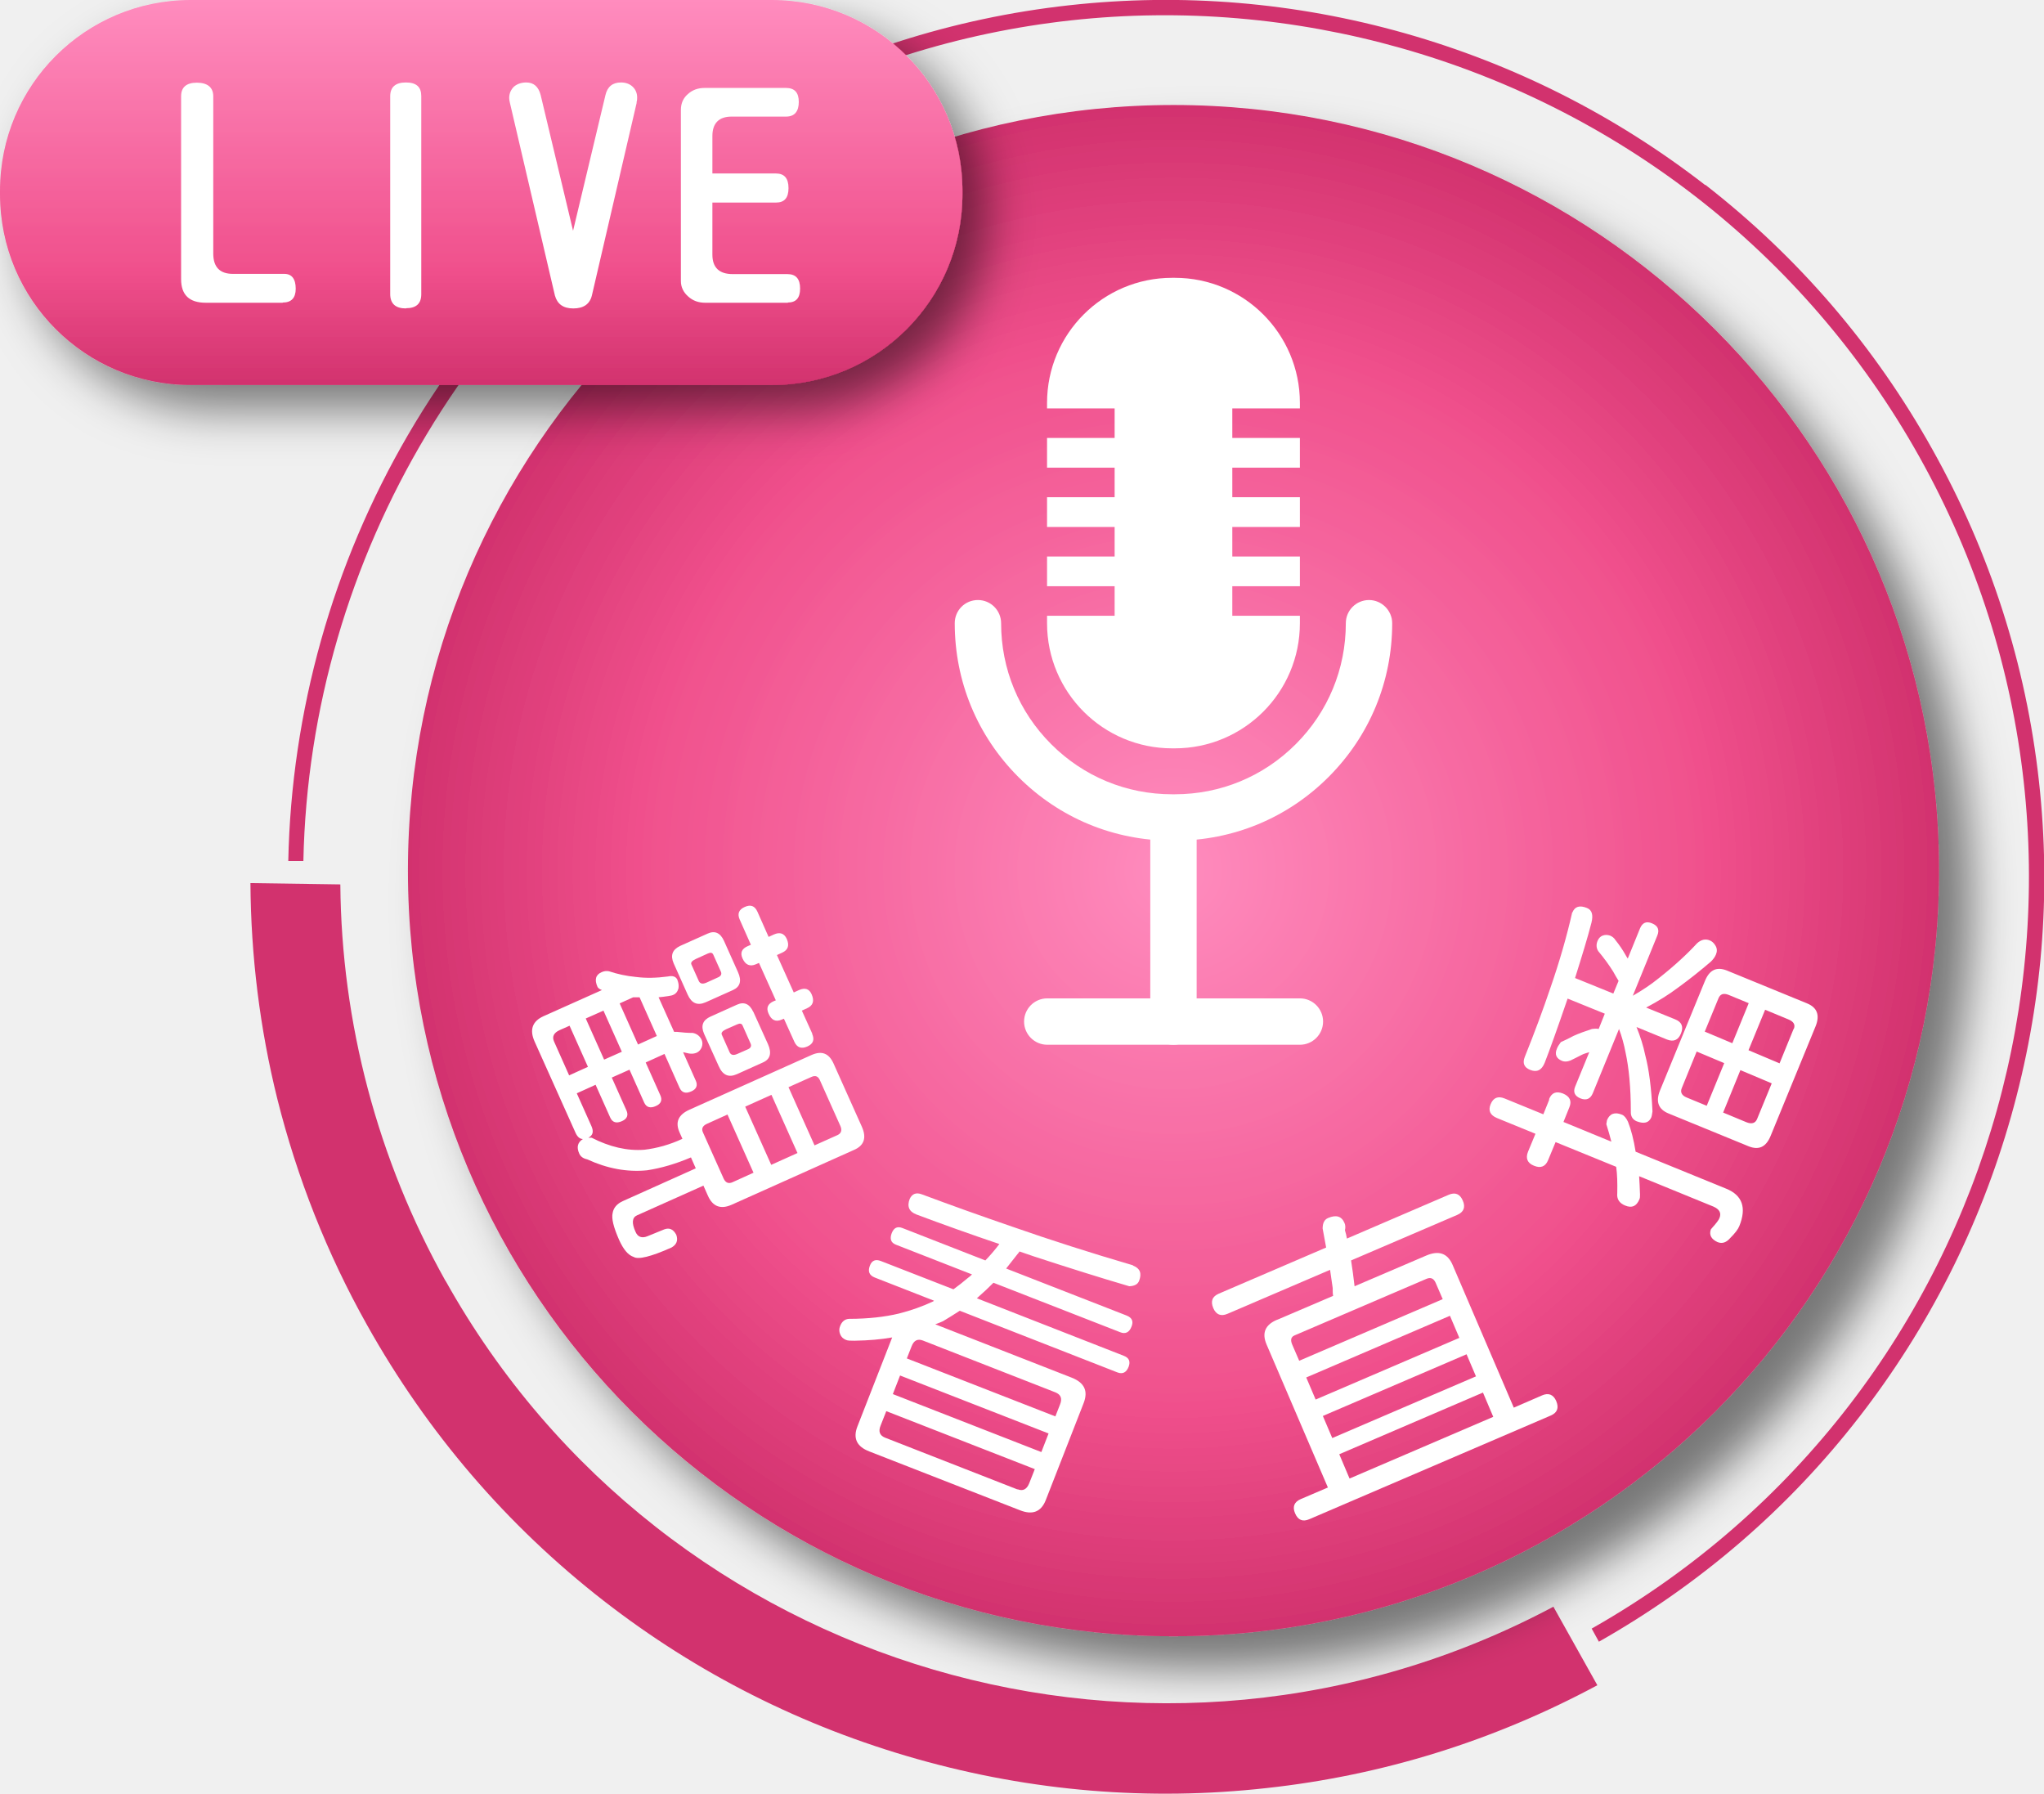
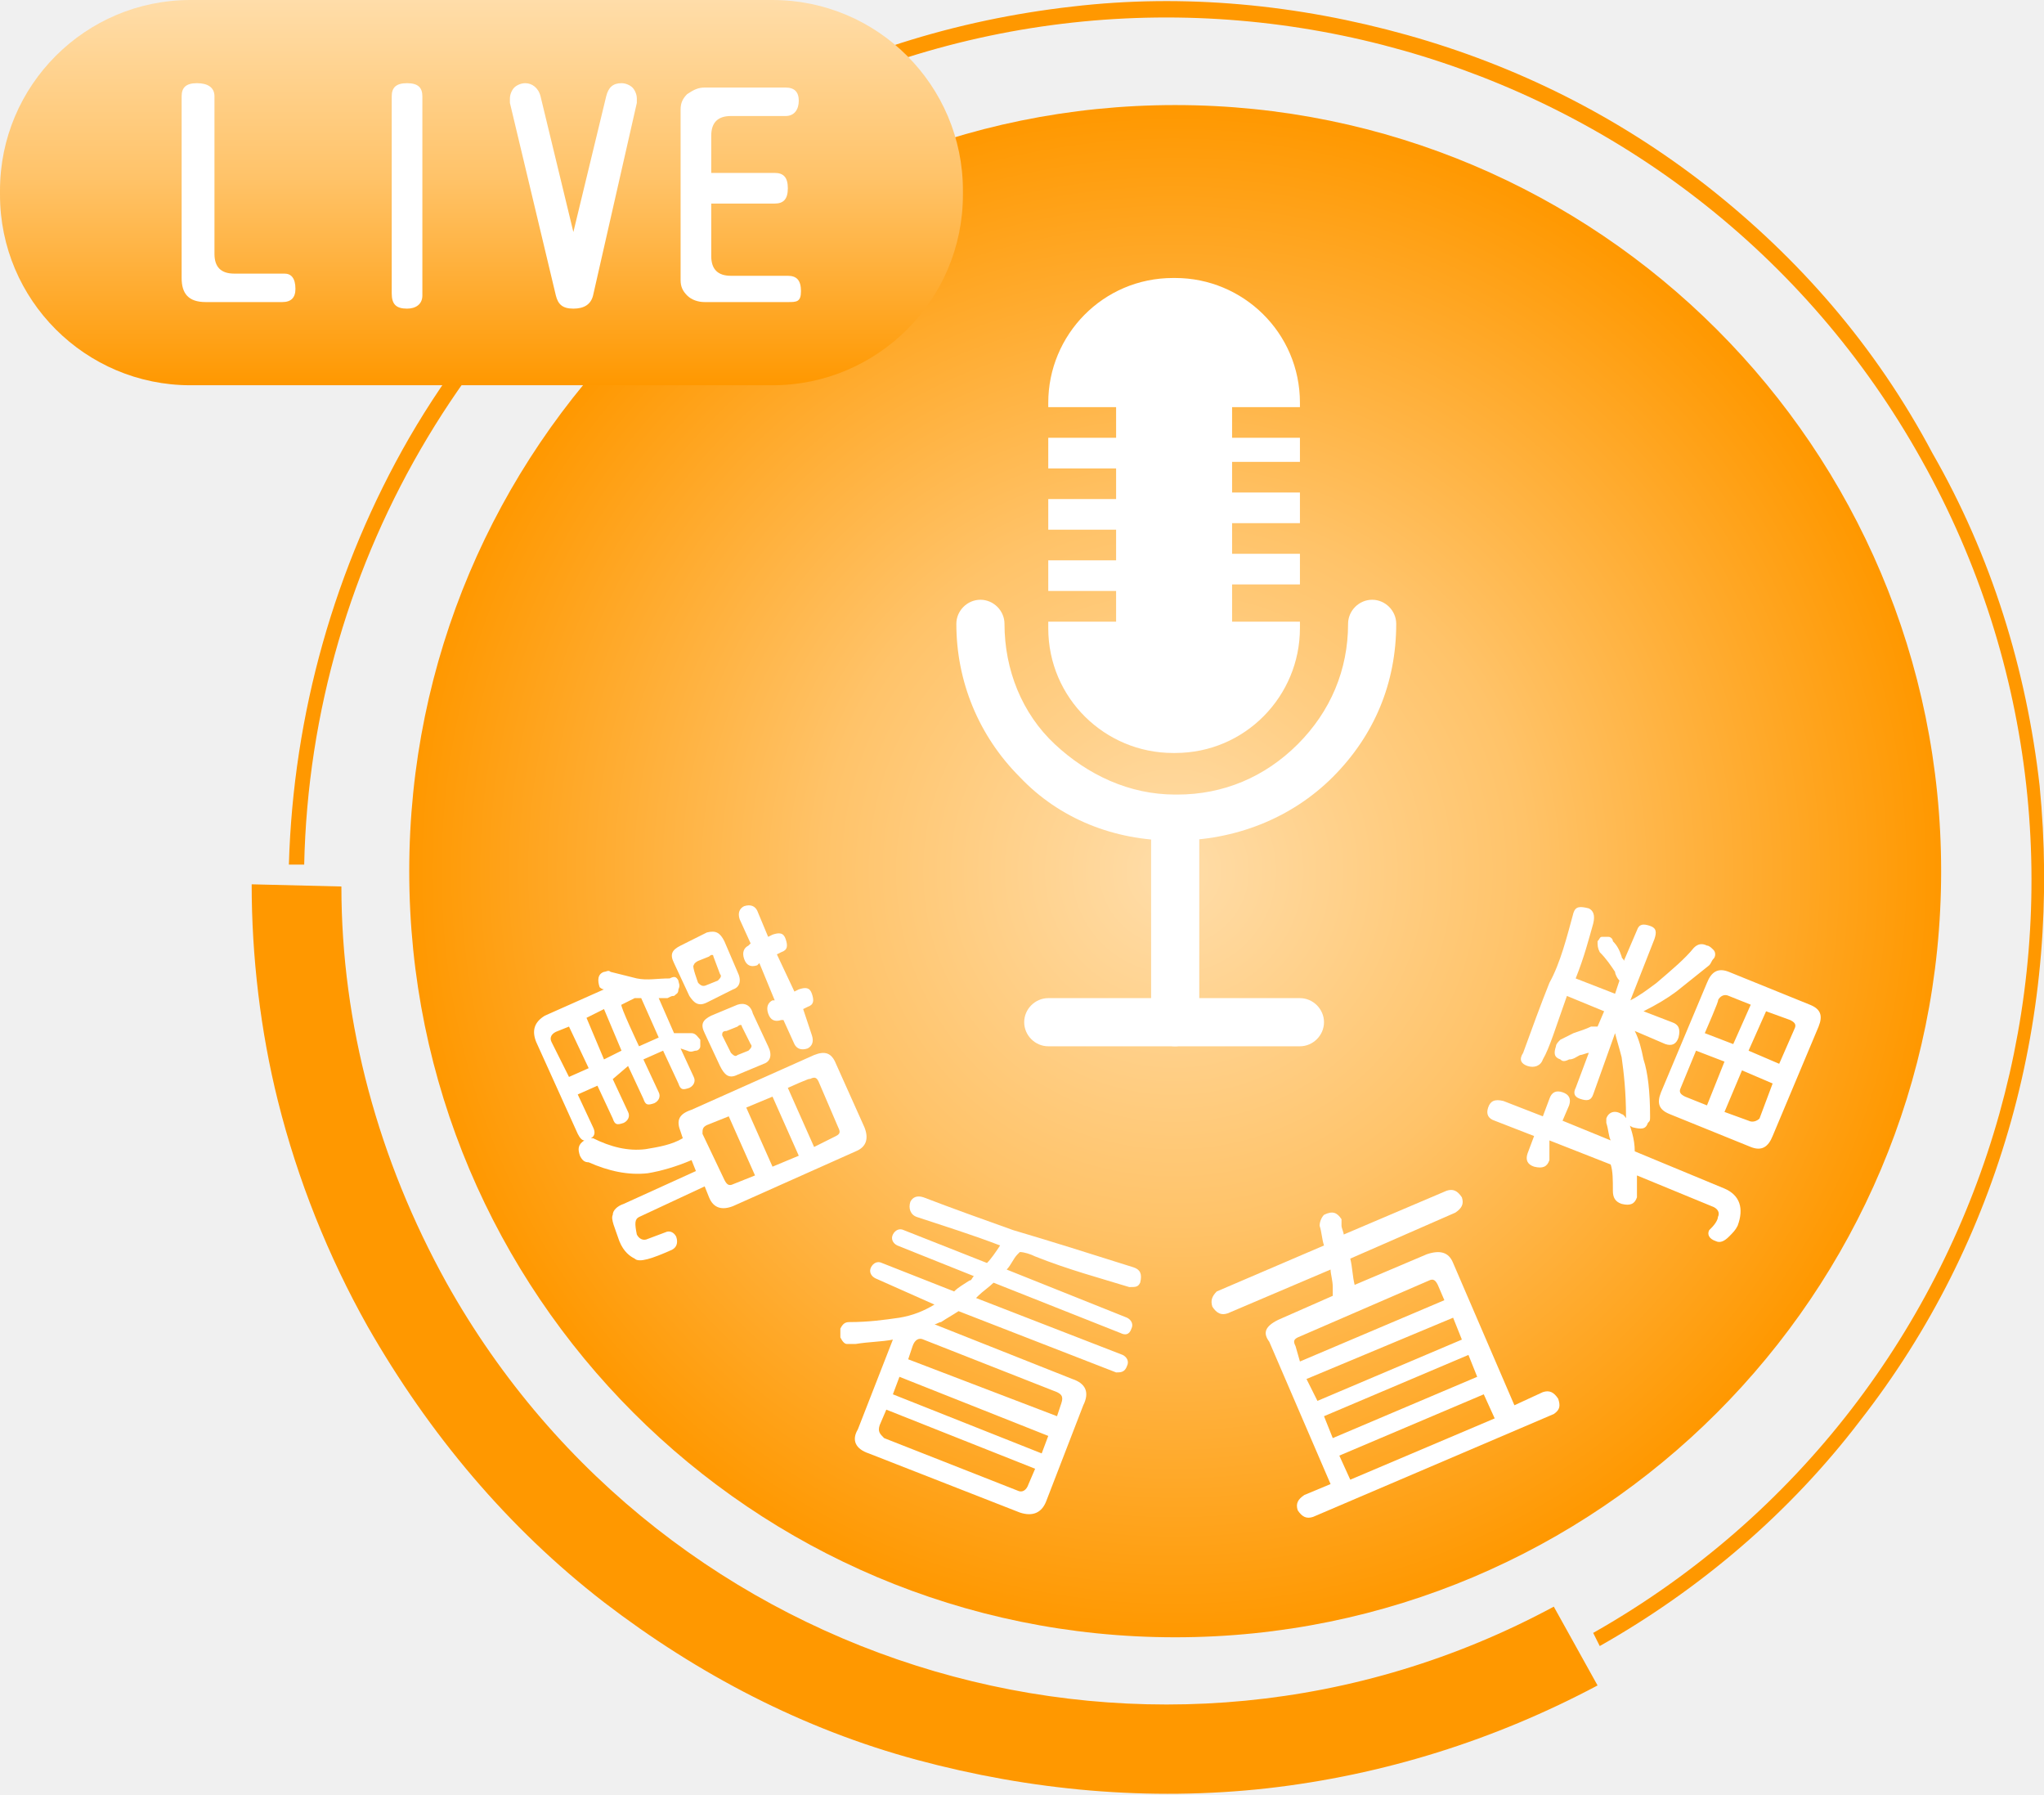
- <svg xmlns="http://www.w3.org/2000/svg" width="93.45" height="82" viewBox="0 0 93.45 82">
-   <defs>
-     <style>
-       .cls-1 {
-         fill: url(#_命名漸層_147);
-         filter: url(#drop-shadow-1);
-       }
- 
-       .cls-2 {
-         filter: url(#drop-shadow-2);
-       }
- 
-       .cls-3 {
-         fill: #fff;
-       }
- 
-       .cls-4 {
-         fill: #d2326e;
-       }
- 
-       .cls-5 {
-         fill: url(#_命名漸層_157);
-       }
-     </style>
-     <radialGradient id="_命名漸層_147" data-name="未命名漸層 147" cx="53.65" cy="39.8" fx="53.65" fy="39.8" r="35" gradientTransform="matrix(1, 0, 0, 1, 0, 0)" gradientUnits="userSpaceOnUse">
-       <stop offset="0" stop-color="#ff8cbe" />
-       <stop offset=".7" stop-color="#f0508c" />
-       <stop offset="1" stop-color="#d2326e" />
-     </radialGradient>
-     <filter id="drop-shadow-1" filterUnits="userSpaceOnUse">
-       <feOffset dx="1.5" dy="1.5" />
-       <feGaussianBlur result="blur" stdDeviation="1" />
-       <feFlood flood-color="#000" flood-opacity=".5" />
-       <feComposite in2="blur" operator="in" />
-       <feComposite in="SourceGraphic" />
-     </filter>
-     <filter id="drop-shadow-2" filterUnits="userSpaceOnUse">
-       <feOffset dx="1.1" dy="1.1" />
-       <feGaussianBlur result="blur-2" stdDeviation="1.1" />
-       <feFlood flood-color="#000" flood-opacity=".5" />
-       <feComposite in2="blur-2" operator="in" />
-       <feComposite in="SourceGraphic" />
-     </filter>
-     <linearGradient id="_命名漸層_157" data-name="未命名漸層 157" x1="22" y1="17.6" x2="22" y2="0" gradientTransform="matrix(1, 0, 0, 1, 0, 0)" gradientUnits="userSpaceOnUse">
-       <stop offset="0" stop-color="#d2326e" />
-       <stop offset=".3" stop-color="#f0508c" />
-       <stop offset="1" stop-color="#ff8cbe" />
-     </linearGradient>
-   </defs>
-   <g id="Layer_1" data-name="Layer 1" />
-   <g id="Layer_2" data-name="Layer 2">
-     <g id="_層_1" data-name="圖層 1">
+ <svg xmlns="http://www.w3.org/2000/svg" version="1.1" id="Layer_1" x="0px" y="0px" viewBox="0 0 93.4 82" style="enable-background:new 0 0 93.4 82;" xml:space="preserve">
+   <style type="text/css">
+ 	.st0{fill:#FF9800;}
+ 	.st1{fill:url(#SVGID_1_);}
+ 	.st2{fill:#FFFFFF;}
+ 	.st3{fill:url(#SVGID_00000070118911951500751310000016698741044176645274_);}
+ </style>
+   <g id="Layer_1_00000099657771746039270410000004018725082094003628_">
+ </g>
+   <g id="Layer_2_00000099638392560611230650000011746500174734272433_">
+     <g id="_層_1">
      <g>
        <g>
-           <path class="cls-4" d="M77.96,8.46c-4.1-3.18-8.72-5.52-13.73-6.94C59.21,.1,54.05-.33,48.89,.24c-5.34,.59-10.45,2.23-15.17,4.87-6.26,3.5-11.47,8.6-15.06,14.76-3.45,5.91-5.34,12.65-5.48,19.49h.69c.29-13.95,8.01-26.84,20.19-33.65,18.99-10.62,43.07-3.81,53.69,15.17,10.58,18.92,3.86,42.9-14.98,53.57l.33,.6c4.64-2.63,8.65-6.08,11.9-10.27,3.18-4.1,5.52-8.72,6.94-13.73,1.42-5.02,1.85-10.17,1.28-15.33-.59-5.34-2.23-10.45-4.87-15.17-2.64-4.73-6.14-8.8-10.38-12.1Z" />
-           <path class="cls-4" d="M20.37,58.56c-3.11-5.56-4.76-11.81-4.81-18.13l-4.11-.06c.02,3.33,.43,6.65,1.23,9.87,.9,3.59,2.27,7.07,4.1,10.33,2.76,4.93,6.4,9.17,10.82,12.61,4.27,3.32,9.09,5.75,14.32,7.23,5.23,1.48,10.61,1.93,15.99,1.33,5.31-.58,10.39-2.16,15.12-4.7l-2.01-3.59c-18.05,9.61-40.63,3.03-50.65-14.9Z" />
+           <path class="st0" d="M78,8.5c-4.1-3.2-8.7-5.5-13.7-6.9c-5-1.4-10.2-1.9-15.3-1.3c-5.3,0.6-10.5,2.2-15.2,4.9      c-6.3,3.5-11.5,8.6-15.1,14.8c-3.4,5.9-5.3,12.6-5.5,19.5h0.7c0.3-14,8-26.8,20.2-33.7c19-10.6,43.1-3.8,53.7,15.2      c10.6,18.9,3.9,42.9-15,53.6l0.3,0.6c4.6-2.6,8.7-6.1,11.9-10.3c3.2-4.1,5.5-8.7,6.9-13.7c1.4-5,1.8-10.2,1.3-15.3      c-0.6-5.3-2.2-10.5-4.9-15.2C85.7,15.8,82.2,11.8,78,8.5L78,8.5z" />
+           <path class="st0" d="M20.4,58.6c-3.1-5.6-4.8-11.8-4.8-18.1l-4.1-0.1c0,3.3,0.4,6.7,1.2,9.9c0.9,3.6,2.3,7.1,4.1,10.3      c2.8,4.9,6.4,9.2,10.8,12.6c4.3,3.3,9.1,5.8,14.3,7.2s10.6,1.9,16,1.3c5.3-0.6,10.4-2.2,15.1-4.7l-2-3.6      C53,83.1,30.4,76.5,20.4,58.6L20.4,58.6z" />
        </g>
-         <circle class="cls-1" cx="53.65" cy="39.8" r="35" />
+         <radialGradient id="SVGID_1_" cx="53.65" cy="44.2" r="35" gradientTransform="matrix(1 0 0 -1 0 84)" gradientUnits="userSpaceOnUse">
+           <stop offset="5.052174e-04" style="stop-color:#FFDDA9" />
+           <stop offset="0.46" style="stop-color:#FFC369" />
+           <stop offset="1" style="stop-color:#FF9800" />
+         </radialGradient>
+         <circle class="st1" cx="53.7" cy="39.8" r="35" />
        <g>
-           <path class="cls-3" d="M59.43,47.76h-11.55c-.59,0-1.06-.48-1.06-1.06s.47-1.06,1.06-1.06h11.55c.59,0,1.06,.48,1.06,1.06s-.47,1.06-1.06,1.06Z" />
-           <path class="cls-3" d="M53.65,47.76c-.59,0-1.06-.47-1.06-1.06v-8.69c0-.59,.48-1.06,1.06-1.06s1.06,.48,1.06,1.06v8.69c0,.59-.48,1.06-1.06,1.06Z" />
-           <path class="cls-3" d="M53.71,38.43h-.12c-2.66,0-5.15-1.03-7.03-2.91-1.88-1.88-2.91-4.37-2.91-7.03,0-.59,.47-1.06,1.06-1.06s1.06,.48,1.06,1.06c0,2.09,.81,4.05,2.29,5.53,1.48,1.48,3.44,2.29,5.53,2.29h.12c2.09,0,4.05-.81,5.53-2.29,1.48-1.48,2.29-3.44,2.29-5.53,0-.59,.48-1.06,1.06-1.06s1.06,.48,1.06,1.06c0,2.66-1.03,5.15-2.91,7.03-1.88,1.88-4.37,2.91-7.03,2.91Z" />
-           <path class="cls-3" d="M56.34,28.15v-1.35h3.09v-1.36h-3.09v-1.35h3.09v-1.36h-3.09v-1.35h3.09v-1.36h-3.09v-1.35h3.09v-.25c0-3.16-2.56-5.72-5.72-5.72h-.12c-3.16,0-5.72,2.56-5.72,5.72v.25h3.09v1.35h-3.09v1.36h3.09v1.35h-3.09v1.36h3.09v1.35h-3.09v1.36h3.09v1.35h-3.09v.34c0,3.16,2.56,5.72,5.72,5.72h.12c3.16,0,5.72-2.56,5.72-5.72v-.34h-3.09Z" />
+           <path class="st2" d="M59.4,47.8H47.9c-0.6,0-1.1-0.5-1.1-1.1s0.5-1.1,1.1-1.1h11.5c0.6,0,1.1,0.5,1.1,1.1S60,47.8,59.4,47.8z" />
+           <path class="st2" d="M53.7,47.8c-0.6,0-1.1-0.5-1.1-1.1V38c0-0.6,0.5-1.1,1.1-1.1s1.1,0.5,1.1,1.1v8.7      C54.7,47.3,54.2,47.8,53.7,47.8z" />
+           <path class="st2" d="M53.7,38.4h-0.1c-2.7,0-5.2-1-7-2.9c-1.9-1.9-2.9-4.4-2.9-7c0-0.6,0.5-1.1,1.1-1.1s1.1,0.5,1.1,1.1      c0,2.1,0.8,4.1,2.3,5.5s3.4,2.3,5.5,2.3h0.1c2.1,0,4-0.8,5.5-2.3s2.3-3.4,2.3-5.5c0-0.6,0.5-1.1,1.1-1.1s1.1,0.5,1.1,1.1      c0,2.7-1,5.1-2.9,7S56.4,38.4,53.7,38.4z" />
+           <path class="st2" d="M56.3,28.1v-1.4h3.1v-1.4h-3.1v-1.4h3.1v-1.4h-3.1v-1.4h3.1V20h-3.1v-1.4h3.1v-0.2c0-3.2-2.6-5.7-5.7-5.7      h-0.1c-3.2,0-5.7,2.6-5.7,5.7v0.2H51V20h-3.1v1.4H51v1.4h-3.1v1.4H51v1.4h-3.1v1.4H51v1.4h-3.1v0.3c0,3.2,2.6,5.7,5.7,5.7h0.1      c3.2,0,5.7-2.6,5.7-5.7v-0.3H56.3z" />
        </g>
        <g>
-           <path class="cls-3" d="M30.97,44.8c.05,.12,.07,.24,.05,.38-.04,.15-.12,.25-.24,.3-.06,.03-.14,.04-.26,.06-.14,.02-.28,.04-.41,.05l.71,1.58h.12c.25,.03,.5,.05,.74,.05,.19,.04,.32,.15,.4,.32,.04,.1,.05,.21,0,.34-.05,.11-.12,.19-.22,.24-.11,.05-.23,.06-.36,.04l-.27-.06,.58,1.3c.1,.22,.03,.39-.2,.49-.26,.12-.44,.06-.54-.16l-.69-1.55-.86,.39,.67,1.5c.1,.22,.03,.39-.2,.49-.26,.12-.44,.06-.54-.16l-.67-1.5-.81,.36,.67,1.5c.1,.22,.03,.39-.2,.49-.26,.12-.44,.06-.54-.16l-.67-1.5-.86,.39,.67,1.5c.11,.25,.07,.42-.14,.53,.05,0,.1,0,.15,0,.82,.42,1.62,.61,2.41,.55,.58-.07,1.16-.23,1.74-.5l-.13-.29c-.21-.47-.06-.81,.45-1.04l5.58-2.5c.47-.21,.8-.08,1.01,.39l1.29,2.88c.23,.51,.11,.87-.36,1.07l-5.58,2.5c-.51,.23-.88,.09-1.1-.42l-.2-.45-3.04,1.36c-.22,.1-.25,.35-.06,.76,.1,.23,.29,.3,.55,.19l.76-.31c.24-.09,.42,0,.55,.25,.09,.26,.01,.45-.22,.58-.94,.42-1.52,.56-1.73,.43-.25-.08-.47-.34-.67-.79-.25-.57-.35-.97-.29-1.22,.04-.24,.2-.42,.46-.54l3.34-1.5-.22-.5c-.68,.29-1.35,.49-2.01,.59-.91,.09-1.82-.08-2.73-.5-.19-.04-.31-.13-.37-.27-.13-.29-.07-.51,.17-.66-.14,0-.25-.1-.33-.27l-1.88-4.19c-.24-.54-.1-.93,.42-1.16l2.66-1.19c-.11-.04-.17-.09-.2-.14-.15-.33-.09-.56,.19-.68,.11-.05,.22-.06,.33-.04,.39,.13,.8,.22,1.23,.26,.45,.06,.93,.05,1.46-.02,.23-.05,.38,0,.45,.17Zm-4.95,4.36l.86-.39-.84-1.88-.45,.2c-.27,.12-.36,.3-.26,.52l.69,1.55Zm1.6-.72l.81-.36-.84-1.88-.81,.36,.84,1.88Zm1.55-.69l.86-.39-.79-1.77c-.1,0-.19,0-.29,0l-.62,.28,.84,1.88Zm3.93-4.74l.64,1.43c.18,.4,.1,.67-.23,.82l-1.25,.56c-.37,.16-.64,.05-.82-.35l-.64-1.43c-.16-.37-.06-.63,.3-.8l1.25-.56c.33-.15,.58-.04,.75,.33Zm-1.15,1.84c.06,.12,.17,.15,.35,.07l.55-.25c.12-.06,.16-.15,.1-.27l-.34-.76c-.04-.09-.12-.11-.25-.05l-.55,.25c-.17,.08-.24,.16-.2,.25l.34,.76Zm1.13,9.02c.09,.2,.23,.26,.42,.17l.95-.43-1.19-2.66-.95,.43c-.19,.09-.25,.22-.17,.39l.94,2.1Zm1.36-7.62l.67,1.48c.18,.41,.11,.69-.23,.84l-1.2,.54c-.37,.16-.64,.04-.82-.37l-.67-1.48c-.16-.37-.06-.63,.3-.79l1.2-.54c.33-.15,.58-.04,.75,.33Zm-1.08,1.86c.06,.12,.17,.15,.35,.07l.5-.22c.12-.06,.16-.15,.1-.27l-.36-.81c-.04-.09-.12-.11-.25-.05l-.5,.22c-.17,.08-.24,.16-.2,.25l.36,.81Zm3.77-.85c.12,.27,.05,.46-.22,.58-.27,.12-.47,.05-.59-.21l-.48-1.06-.1,.04c-.27,.12-.47,.03-.6-.27-.12-.26-.04-.45,.23-.57l.1-.04-.77-1.71-.14,.06c-.27,.12-.48,.03-.61-.26-.12-.26-.04-.45,.24-.57l.14-.06-.51-1.15c-.12-.27-.04-.46,.23-.58,.27-.12,.46-.05,.58,.22l.51,1.15,.24-.11c.27-.12,.47-.06,.59,.2,.13,.3,.06,.51-.21,.63l-.24,.11,.77,1.71,.24-.11c.27-.12,.47-.06,.58,.2,.13,.3,.06,.51-.21,.63l-.24,.11,.48,1.06Zm-3.06,3.33l1.19,2.66,1.2-.54-1.19-2.66-1.2,.54Zm1.98-.89l1.19,2.66,1.05-.47c.17-.08,.22-.22,.13-.42l-.94-2.1c-.08-.17-.2-.22-.38-.14l-1.05,.47Z" />
-           <path class="cls-3" d="M51.81,57.86c.31,.12,.4,.35,.27,.69-.06,.16-.21,.24-.45,.25-1.33-.39-2.79-.85-4.35-1.36-.23-.08-.46-.16-.67-.23-.03,.05-.06,.09-.09,.12-.18,.23-.35,.45-.52,.66l5.51,2.15c.25,.1,.32,.27,.22,.51-.1,.26-.28,.35-.52,.25l-5.79-2.26c-.23,.23-.45,.44-.66,.62-.03,.03-.06,.06-.1,.09l6.72,2.63c.24,.09,.31,.26,.22,.5-.1,.26-.27,.35-.51,.26l-7.21-2.82c-.26,.17-.52,.33-.77,.48-.12,.05-.23,.1-.35,.14l6.24,2.44c.58,.23,.76,.61,.54,1.17l-1.73,4.43c-.21,.53-.6,.69-1.18,.46l-6.89-2.69c-.57-.22-.75-.6-.54-1.14l1.59-4.07c-.5,.09-1.08,.14-1.72,.15-.19,0-.32,0-.4-.04-.12-.05-.21-.13-.26-.26-.05-.13-.05-.25,0-.37,.08-.21,.22-.32,.41-.33,.88,0,1.64-.09,2.27-.24,.56-.14,1.09-.33,1.58-.56,.01-.01,.02-.02,.03-.03l-2.71-1.06c-.25-.1-.32-.28-.22-.54,.09-.24,.26-.31,.51-.21l3.31,1.29c.22-.16,.44-.33,.65-.51,.07-.05,.14-.11,.2-.17l-3.48-1.36c-.23-.09-.29-.27-.19-.53,.1-.25,.26-.32,.49-.23l3.79,1.48c.21-.22,.43-.47,.64-.75-1.33-.45-2.59-.9-3.79-1.35-.34-.13-.44-.37-.31-.71,.11-.24,.3-.31,.56-.21,1.34,.5,2.71,.99,4.11,1.47,1.77,.62,3.62,1.21,5.53,1.77Zm-5.29,10.22c.25,.1,.42,0,.53-.26l.26-.66-6.79-2.65-.26,.66c-.11,.27-.04,.45,.2,.55l6.06,2.37Zm-5.7-4.35l6.79,2.65,.33-.85-6.79-2.65-.33,.85Zm.64-1.63l6.79,2.65,.22-.56c.1-.26,.03-.44-.22-.54l-6.06-2.37c-.24-.09-.41,0-.51,.26l-.22,.56Z" />
-           <path class="cls-3" d="M58.4,60.33l2.55-1.09c-.02-.08-.02-.2-.02-.36-.04-.29-.08-.57-.12-.83l-4.69,2.01c-.3,.13-.52,.04-.65-.26-.13-.31-.05-.53,.25-.66l4.91-2.11c-.06-.31-.11-.6-.16-.87,0-.25,.08-.41,.25-.48,.37-.16,.62-.08,.75,.23,.04,.09,.05,.2,.02,.33,.04,.13,.07,.26,.09,.38l4.65-2c.3-.13,.52-.04,.65,.27,.13,.3,.04,.52-.26,.65l-4.85,2.08c.06,.37,.11,.76,.16,1.18l3.27-1.4c.58-.25,.98-.11,1.21,.42l2.8,6.53,1.29-.56c.3-.13,.52-.04,.65,.26,.13,.31,.05,.53-.25,.66l-11.04,4.74c-.3,.13-.52,.04-.65-.27-.13-.3-.04-.52,.26-.65l1.24-.53-2.8-6.53c-.23-.53-.07-.91,.48-1.14Zm.99,1.88l6.57-2.82-.32-.74c-.09-.21-.23-.27-.42-.19l-6.04,2.59c-.16,.07-.19,.21-.1,.42l.32,.74Zm.76,1.77l6.57-2.82-.43-1.01-6.57,2.82,.43,1.01Zm.76,1.76l6.57-2.82-.43-1.01-6.57,2.82,.43,1.01Zm.79,1.85l6.57-2.82-.47-1.11-6.57,2.82,.47,1.11Z" />
-           <path class="cls-3" d="M70.82,50.25c.12-.3,.33-.38,.64-.26,.31,.13,.41,.34,.29,.63l-.27,.67,2.19,.9c-.06-.24-.14-.51-.23-.8l.03-.18c.12-.3,.36-.39,.69-.25,.1,.04,.19,.15,.27,.32,.14,.35,.26,.81,.35,1.37l4.14,1.69c.74,.3,.94,.87,.6,1.71-.06,.15-.2,.33-.41,.54-.18,.21-.37,.28-.59,.19-.28-.13-.38-.32-.31-.55,0-.02,.02-.04,.05-.08,.2-.22,.32-.38,.35-.46,.1-.24,0-.41-.27-.53l-3.4-1.39c.02,.29,.03,.57,.04,.84,0,.09,0,.16-.03,.22-.13,.31-.34,.41-.65,.28-.27-.11-.39-.3-.36-.57,.01-.46,0-.86-.05-1.2l-2.77-1.13-.34,.82c-.12,.3-.34,.39-.65,.26-.3-.12-.39-.34-.27-.64l.34-.82-1.76-.72c-.31-.13-.41-.34-.29-.63,.12-.3,.34-.39,.65-.26l1.76,.72,.27-.67Zm1.07-8.54c.11-.27,.33-.34,.67-.2,.22,.09,.29,.31,.2,.67-.17,.67-.43,1.51-.75,2.53l1.75,.71,.24-.58c-.09-.14-.17-.29-.25-.43-.2-.32-.43-.63-.68-.93-.09-.14-.1-.3-.03-.47,.05-.12,.13-.2,.23-.24,.11-.04,.22-.04,.34,0,.1,.04,.19,.11,.25,.21,.17,.21,.32,.43,.45,.66,.03,.06,.07,.12,.11,.18l.56-1.38c.11-.26,.29-.34,.55-.23,.27,.11,.35,.3,.24,.56l-1.12,2.75c.42-.24,.83-.51,1.21-.82,.72-.57,1.29-1.1,1.73-1.58,.19-.17,.38-.21,.58-.13,.1,.04,.19,.12,.26,.24,.08,.13,.08,.27,.02,.41-.05,.12-.13,.22-.23,.32-.49,.42-.98,.81-1.49,1.18-.45,.34-.94,.64-1.47,.92l1.33,.54c.3,.12,.39,.34,.26,.65-.12,.3-.34,.39-.64,.27l-1.39-.57c.17,.42,.31,.85,.4,1.29,.17,.64,.28,1.5,.33,2.57-.02,.15-.04,.24-.05,.26-.11,.26-.33,.32-.67,.19-.19-.08-.28-.23-.27-.45,0-1.11-.09-2-.24-2.69-.07-.37-.17-.74-.3-1.08l-1.2,2.94c-.11,.26-.3,.34-.57,.23-.26-.11-.34-.29-.23-.55l.64-1.56c-.14,.04-.27,.08-.36,.13-.16,.08-.33,.17-.5,.25-.15,.06-.28,.06-.38,.02-.27-.11-.35-.3-.24-.56,.03-.08,.09-.18,.18-.3,.21-.09,.4-.19,.57-.28,.26-.12,.55-.22,.85-.32,.15-.02,.25-.02,.31,0l.28-.7-1.7-.69c-.48,1.4-.83,2.38-1.05,2.94-.14,.34-.36,.44-.66,.32-.28-.11-.36-.31-.25-.59,.45-1.12,.84-2.17,1.17-3.15,.42-1.21,.75-2.36,1-3.46Zm4,8.15l2.06-5.02c.21-.51,.54-.66,1.01-.47l3.66,1.5c.46,.19,.59,.54,.39,1.04l-2.06,5.02c-.21,.51-.54,.66-1.01,.47l-3.66-1.5c-.46-.19-.59-.54-.39-1.04Zm2.14,.69l.8-1.95-1.26-.53-.68,1.67c-.08,.19,0,.34,.22,.43l.92,.38Zm-.09-3.39l1.26,.53,.75-1.83-.92-.38c-.23-.09-.38-.04-.46,.15l-.63,1.53Zm3.05,2.36l-1.42-.6-.79,1.94,1.06,.44c.24,.1,.41,.05,.49-.14l.67-1.63Zm1.02-2.48c.08-.19,0-.34-.25-.44l-1.06-.44-.76,1.85,1.42,.6,.64-1.57Z" />
+           <path class="st2" d="M31,44.8c0,0.1,0.1,0.2,0,0.4c0,0.2-0.1,0.2-0.2,0.3c-0.1,0-0.1,0-0.3,0.1c-0.1,0-0.3,0-0.4,0l0.7,1.6h0.1      c0.2,0,0.5,0,0.7,0c0.2,0,0.3,0.2,0.4,0.3c0,0.1,0,0.2,0,0.3c0,0.1-0.1,0.2-0.2,0.2c-0.1,0-0.2,0.1-0.4,0l-0.3-0.1l0.6,1.3      c0.1,0.2,0,0.4-0.2,0.5c-0.3,0.1-0.4,0.1-0.5-0.2l-0.7-1.5l-0.9,0.4l0.7,1.5c0.1,0.2,0,0.4-0.2,0.5c-0.3,0.1-0.4,0.1-0.5-0.2      l-0.7-1.5L28,49.3l0.7,1.5c0.1,0.2,0,0.4-0.2,0.5c-0.3,0.1-0.4,0.1-0.5-0.2l-0.7-1.5L26.4,50l0.7,1.5c0.1,0.2,0.1,0.4-0.1,0.5      c0,0,0.1,0,0.1,0c0.8,0.4,1.6,0.6,2.4,0.5c0.6-0.1,1.2-0.2,1.7-0.5l-0.1-0.3c-0.2-0.5-0.1-0.8,0.5-1l5.6-2.5      c0.5-0.2,0.8-0.1,1,0.4l1.3,2.9c0.2,0.5,0.1,0.9-0.4,1.1l-5.6,2.5c-0.5,0.2-0.9,0.1-1.1-0.4l-0.2-0.5l-3,1.4      c-0.2,0.1-0.2,0.3-0.1,0.8c0.1,0.2,0.3,0.3,0.5,0.2l0.8-0.3c0.2-0.1,0.4,0,0.5,0.2c0.1,0.3,0,0.5-0.2,0.6      c-0.9,0.4-1.5,0.6-1.7,0.4c-0.2-0.1-0.5-0.3-0.7-0.8c-0.2-0.6-0.4-1-0.3-1.2c0-0.2,0.2-0.4,0.5-0.5l3.3-1.5l-0.2-0.5      c-0.7,0.3-1.4,0.5-2,0.6c-0.9,0.1-1.8-0.1-2.7-0.5c-0.2,0-0.3-0.1-0.4-0.3c-0.1-0.3-0.1-0.5,0.2-0.7c-0.1,0-0.2-0.1-0.3-0.3      l-1.9-4.2c-0.2-0.5-0.1-0.9,0.4-1.2l2.7-1.2c-0.1,0-0.2-0.1-0.2-0.1c-0.1-0.3-0.1-0.6,0.2-0.7c0.1,0,0.2-0.1,0.3,0      c0.4,0.1,0.8,0.2,1.2,0.3c0.5,0.1,0.9,0,1.5,0C30.8,44.6,30.9,44.6,31,44.8L31,44.8z M26,49.2l0.9-0.4L26,46.9l-0.5,0.2      c-0.3,0.1-0.4,0.3-0.3,0.5L26,49.2z M27.6,48.4l0.8-0.4l-0.8-1.9l-0.8,0.4L27.6,48.4z M29.2,47.8l0.9-0.4l-0.8-1.8      c-0.1,0-0.2,0-0.3,0l-0.6,0.3C28.3,45.9,29.2,47.8,29.2,47.8z M33.1,43l0.6,1.4c0.2,0.4,0.1,0.7-0.2,0.8l-1.2,0.6      c-0.4,0.2-0.6,0-0.8-0.3L30.8,44c-0.2-0.4-0.1-0.6,0.3-0.8l1.2-0.6C32.7,42.5,32.9,42.6,33.1,43z M31.9,44.9      c0.1,0.1,0.2,0.2,0.4,0.1l0.5-0.2c0.1-0.1,0.2-0.2,0.1-0.3l-0.3-0.8c0-0.1-0.1-0.1-0.2,0l-0.5,0.2c-0.2,0.1-0.2,0.2-0.2,0.2      C31.6,44.1,31.9,44.9,31.9,44.9z M33.1,53.9c0.1,0.2,0.2,0.3,0.4,0.2l1-0.4L33.3,51l-1,0.4c-0.2,0.1-0.2,0.2-0.2,0.4      C32.1,51.8,33.1,53.9,33.1,53.9z M34.4,46.3l0.7,1.5c0.2,0.4,0.1,0.7-0.2,0.8l-1.2,0.5c-0.4,0.2-0.6,0-0.8-0.4l-0.7-1.5      c-0.2-0.4-0.1-0.6,0.3-0.8l1.2-0.5C34,45.8,34.3,45.9,34.4,46.3L34.4,46.3z M33.4,48.1c0.1,0.1,0.2,0.2,0.3,0.1l0.5-0.2      c0.1-0.1,0.2-0.2,0.1-0.3l-0.4-0.8c0-0.1-0.1-0.1-0.2,0l-0.5,0.2C33,47.1,33,47.2,33,47.3C33,47.3,33.4,48.1,33.4,48.1z       M37.1,47.3c0.1,0.3,0,0.5-0.2,0.6c-0.3,0.1-0.5,0-0.6-0.2l-0.5-1.1l-0.1,0c-0.3,0.1-0.5,0-0.6-0.3c-0.1-0.3,0-0.5,0.2-0.6      l0.1,0L34.7,44l-0.1,0.1c-0.3,0.1-0.5,0-0.6-0.3c-0.1-0.3,0-0.5,0.2-0.6l0.1-0.1L33.8,42c-0.1-0.3,0-0.5,0.2-0.6      c0.3-0.1,0.5,0,0.6,0.2l0.5,1.2l0.2-0.1c0.3-0.1,0.5-0.1,0.6,0.2c0.1,0.3,0.1,0.5-0.2,0.6l-0.2,0.1l0.8,1.7l0.2-0.1      c0.3-0.1,0.5-0.1,0.6,0.2c0.1,0.3,0.1,0.5-0.2,0.6l-0.2,0.1L37.1,47.3L37.1,47.3z M34.1,50.6l1.2,2.7l1.2-0.5l-1.2-2.7      L34.1,50.6z M36,49.7l1.2,2.7l1-0.5c0.2-0.1,0.2-0.2,0.1-0.4l-0.9-2.1c-0.1-0.2-0.2-0.2-0.4-0.1C37.1,49.2,36,49.7,36,49.7z" />
+           <path class="st2" d="M51.8,57.9c0.3,0.1,0.4,0.3,0.3,0.7c-0.1,0.2-0.2,0.2-0.5,0.2c-1.3-0.4-2.8-0.8-4.3-1.4      c-0.2-0.1-0.5-0.2-0.7-0.2c0,0-0.1,0.1-0.1,0.1c-0.2,0.2-0.3,0.5-0.5,0.7l5.5,2.2c0.2,0.1,0.3,0.3,0.2,0.5      c-0.1,0.3-0.3,0.3-0.5,0.2l-5.8-2.3c-0.2,0.2-0.5,0.4-0.7,0.6c0,0-0.1,0.1-0.1,0.1l6.7,2.6c0.2,0.1,0.3,0.3,0.2,0.5      c-0.1,0.3-0.3,0.3-0.5,0.3l-7.2-2.8c-0.3,0.2-0.5,0.3-0.8,0.5c-0.1,0-0.2,0.1-0.3,0.1L49,63c0.6,0.2,0.8,0.6,0.5,1.2l-1.7,4.4      c-0.2,0.5-0.6,0.7-1.2,0.5l-6.9-2.7c-0.6-0.2-0.8-0.6-0.5-1.1l1.6-4.1c-0.5,0.1-1.1,0.1-1.7,0.2c-0.2,0-0.3,0-0.4,0      c-0.1,0-0.2-0.1-0.3-0.3c0-0.1,0-0.2,0-0.4c0.1-0.2,0.2-0.3,0.4-0.3c0.9,0,1.6-0.1,2.3-0.2c0.6-0.1,1.1-0.3,1.6-0.6c0,0,0,0,0,0      L40,58.4c-0.2-0.1-0.3-0.3-0.2-0.5c0.1-0.2,0.3-0.3,0.5-0.2l3.3,1.3c0.2-0.2,0.4-0.3,0.7-0.5c0.1,0,0.1-0.1,0.2-0.2L41,56.9      c-0.2-0.1-0.3-0.3-0.2-0.5c0.1-0.2,0.3-0.3,0.5-0.2l3.8,1.5c0.2-0.2,0.4-0.5,0.6-0.8c-1.3-0.5-2.6-0.9-3.8-1.3      c-0.3-0.1-0.4-0.4-0.3-0.7c0.1-0.2,0.3-0.3,0.6-0.2c1.3,0.5,2.7,1,4.1,1.5C48,56.7,49.9,57.3,51.8,57.9L51.8,57.9z M46.5,68.1      c0.2,0.1,0.4,0,0.5-0.3l0.3-0.7l-6.8-2.7l-0.3,0.7c-0.1,0.3,0,0.4,0.2,0.6L46.5,68.1L46.5,68.1z M40.8,63.7l6.8,2.7l0.3-0.8      l-6.8-2.7L40.8,63.7z M41.5,62.1l6.8,2.6l0.2-0.6c0.1-0.3,0-0.4-0.2-0.5l-6.1-2.4c-0.2-0.1-0.4,0-0.5,0.3L41.5,62.1z" />
+           <path class="st2" d="M58.4,60.3l2.5-1.1c0-0.1,0-0.2,0-0.4c0-0.3-0.1-0.6-0.1-0.8l-4.7,2c-0.3,0.1-0.5,0-0.7-0.3      c-0.1-0.3,0-0.5,0.2-0.7l4.9-2.1c-0.1-0.3-0.1-0.6-0.2-0.9c0-0.2,0.1-0.4,0.2-0.5c0.4-0.2,0.6-0.1,0.8,0.2c0,0.1,0,0.2,0,0.3      c0,0.1,0.1,0.3,0.1,0.4l4.7-2c0.3-0.1,0.5,0,0.7,0.3c0.1,0.3,0,0.5-0.3,0.7l-4.8,2.1c0.1,0.4,0.1,0.8,0.2,1.2l3.3-1.4      c0.6-0.2,1-0.1,1.2,0.4l2.8,6.5l1.3-0.6c0.3-0.1,0.5,0,0.7,0.3c0.1,0.3,0.1,0.5-0.2,0.7l-11,4.7c-0.3,0.1-0.5,0-0.7-0.3      c-0.1-0.3,0-0.5,0.3-0.7l1.2-0.5l-2.8-6.5C57.7,60.9,57.8,60.6,58.4,60.3L58.4,60.3z M59.4,62.2l6.6-2.8l-0.3-0.7      c-0.1-0.2-0.2-0.3-0.4-0.2l-6,2.6c-0.2,0.1-0.2,0.2-0.1,0.4L59.4,62.2L59.4,62.2z M60.2,64l6.6-2.8l-0.4-1L59.7,63L60.2,64z       M60.9,65.7l6.6-2.8l-0.4-1l-6.6,2.8C60.5,64.7,60.9,65.7,60.9,65.7z M61.7,67.6l6.6-2.8l-0.5-1.1l-6.6,2.8      C61.2,66.5,61.7,67.6,61.7,67.6z" />
+           <path class="st2" d="M70.8,50.2c0.1-0.3,0.3-0.4,0.6-0.3c0.3,0.1,0.4,0.3,0.3,0.6l-0.3,0.7l2.2,0.9c-0.1-0.2-0.1-0.5-0.2-0.8      l0-0.2c0.1-0.3,0.4-0.4,0.7-0.2c0.1,0,0.2,0.2,0.3,0.3c0.1,0.3,0.3,0.8,0.3,1.4l4.1,1.7c0.7,0.3,0.9,0.9,0.6,1.7      c-0.1,0.2-0.2,0.3-0.4,0.5c-0.2,0.2-0.4,0.3-0.6,0.2c-0.3-0.1-0.4-0.3-0.3-0.5c0,0,0,0,0.1-0.1c0.2-0.2,0.3-0.4,0.3-0.5      c0.1-0.2,0-0.4-0.3-0.5l-3.4-1.4c0,0.3,0,0.6,0,0.8c0,0.1,0,0.2,0,0.2c-0.1,0.3-0.3,0.4-0.7,0.3c-0.3-0.1-0.4-0.3-0.4-0.6      c0-0.5,0-0.9-0.1-1.2l-2.8-1.1L70.8,53c-0.1,0.3-0.3,0.4-0.7,0.3c-0.3-0.1-0.4-0.3-0.3-0.6l0.3-0.8l-1.8-0.7      c-0.3-0.1-0.4-0.3-0.3-0.6c0.1-0.3,0.3-0.4,0.7-0.3l1.8,0.7L70.8,50.2L70.8,50.2z M71.9,41.7c0.1-0.3,0.3-0.3,0.7-0.2      c0.2,0.1,0.3,0.3,0.2,0.7c-0.2,0.7-0.4,1.5-0.8,2.5l1.8,0.7l0.2-0.6c-0.1-0.1-0.2-0.3-0.2-0.4c-0.2-0.3-0.4-0.6-0.7-0.9      C73,43.3,73,43.2,73,43c0.1-0.1,0.1-0.2,0.2-0.2c0.1,0,0.2,0,0.3,0c0.1,0,0.2,0.1,0.2,0.2c0.2,0.2,0.3,0.4,0.4,0.7      c0,0.1,0.1,0.1,0.1,0.2l0.6-1.4c0.1-0.3,0.3-0.3,0.6-0.2c0.3,0.1,0.3,0.3,0.2,0.6l-1.1,2.8c0.4-0.2,0.8-0.5,1.2-0.8      c0.7-0.6,1.3-1.1,1.7-1.6c0.2-0.2,0.4-0.2,0.6-0.1c0.1,0,0.2,0.1,0.3,0.2c0.1,0.1,0.1,0.3,0,0.4c-0.1,0.1-0.1,0.2-0.2,0.3      c-0.5,0.4-1,0.8-1.5,1.2c-0.4,0.3-0.9,0.6-1.5,0.9l1.3,0.5c0.3,0.1,0.4,0.3,0.3,0.7c-0.1,0.3-0.3,0.4-0.6,0.3l-1.4-0.6      c0.2,0.4,0.3,0.8,0.4,1.3c0.2,0.6,0.3,1.5,0.3,2.6c0,0.2,0,0.2-0.1,0.3c-0.1,0.3-0.3,0.3-0.7,0.2c-0.2-0.1-0.3-0.2-0.3-0.5      c0-1.1-0.1-2-0.2-2.7c-0.1-0.4-0.2-0.7-0.3-1.1L72.8,50c-0.1,0.3-0.3,0.3-0.6,0.2c-0.3-0.1-0.3-0.3-0.2-0.5l0.6-1.6      c-0.1,0-0.3,0.1-0.4,0.1c-0.2,0.1-0.3,0.2-0.5,0.2c-0.2,0.1-0.3,0.1-0.4,0c-0.3-0.1-0.3-0.3-0.2-0.6c0-0.1,0.1-0.2,0.2-0.3      c0.2-0.1,0.4-0.2,0.6-0.3c0.3-0.1,0.6-0.2,0.8-0.3c0.2,0,0.2,0,0.3,0l0.3-0.7l-1.7-0.7c-0.5,1.4-0.8,2.4-1.1,2.9      c-0.1,0.3-0.4,0.4-0.7,0.3c-0.3-0.1-0.4-0.3-0.2-0.6c0.4-1.1,0.8-2.2,1.2-3.2C71.3,44,71.6,42.8,71.9,41.7L71.9,41.7z       M75.9,49.9l2.1-5c0.2-0.5,0.5-0.7,1-0.5l3.7,1.5c0.5,0.2,0.6,0.5,0.4,1l-2.1,5c-0.2,0.5-0.5,0.7-1,0.5l-3.7-1.5      C75.8,50.7,75.7,50.4,75.9,49.9z M78,50.5l0.8-2l-1.3-0.5l-0.7,1.7c-0.1,0.2,0,0.3,0.2,0.4L78,50.5z M77.9,47.2l1.3,0.5l0.8-1.8      L79,45.5c-0.2-0.1-0.4,0-0.5,0.2C78.6,45.6,77.9,47.2,77.9,47.2z M81,49.5l-1.4-0.6l-0.8,1.9l1.1,0.4c0.2,0.1,0.4,0,0.5-0.1      L81,49.5L81,49.5z M82,47c0.1-0.2,0-0.3-0.2-0.4l-1.1-0.4L79.9,48l1.4,0.6L82,47L82,47z" />
        </g>
-         <g class="cls-2">
-           <rect class="cls-5" x="0" y="0" width="44" height="17.6" rx="8.71" ry="8.71" />
+         <g>
+           <linearGradient id="SVGID_00000054971348337435033660000007500563237166597257_" gradientUnits="userSpaceOnUse" x1="22" y1="66.4" x2="22" y2="84" gradientTransform="matrix(1 0 0 -1 0 84)">
+             <stop offset="0" style="stop-color:#FF9800" />
+             <stop offset="0.54" style="stop-color:#FFC369" />
+             <stop offset="1" style="stop-color:#FFDDA9" />
+           </linearGradient>
+           <path style="fill:url(#SVGID_00000054971348337435033660000007500563237166597257_);" d="M8.7,0h26.6C40.1,0,44,3.9,44,8.7v0.2      c0,4.8-3.9,8.7-8.7,8.7H8.7C3.9,17.6,0,13.7,0,8.9V8.7C0,3.9,3.9,0,8.7,0z" />
          <g>
-             <path class="cls-3" d="M12.92,13.84h-3.51c-.76,0-1.13-.36-1.13-1.08V4.4c0-.41,.24-.62,.72-.62s.75,.21,.75,.62v7.19c0,.62,.3,.93,.9,.93h2.35c.34,0,.52,.23,.52,.68,0,.42-.2,.63-.59,.63Z" />
-             <path class="cls-3" d="M18.56,14.1c-.48,0-.72-.22-.72-.66V4.4c0-.42,.24-.63,.72-.63s.7,.21,.7,.62V13.45c0,.43-.23,.64-.7,.64Z" />
-             <path class="cls-3" d="M29.11,4.69l-2.05,8.82c-.1,.4-.39,.59-.85,.59s-.73-.2-.84-.59l-2.06-8.82c-.02-.09-.03-.15-.03-.21,0-.21,.08-.39,.23-.53,.15-.12,.34-.18,.55-.18,.34,0,.56,.19,.66,.58l1.48,6.2,1.48-6.2c.09-.39,.33-.58,.71-.58,.21,0,.39,.06,.53,.19,.14,.13,.21,.3,.21,.5,0,.06,0,.13-.03,.22Z" />
-             <path class="cls-3" d="M36.03,13.84h-3.79c-.3,0-.56-.09-.77-.28-.22-.19-.34-.43-.34-.71V5.02c0-.3,.11-.54,.32-.72,.21-.19,.46-.28,.77-.28h3.71c.4,0,.59,.21,.59,.64s-.19,.67-.58,.67h-2.49c-.58,0-.88,.3-.88,.89v1.71h2.9c.39,0,.58,.22,.58,.67s-.19,.66-.57,.66h-2.91v2.38c0,.59,.31,.89,.93,.89h2.5c.39,0,.58,.22,.58,.66s-.19,.64-.57,.64Z" />
+             <path class="st2" d="M12.9,13.8H9.4c-0.8,0-1.1-0.4-1.1-1.1V4.4C8.3,4,8.5,3.8,9,3.8S9.8,4,9.8,4.4v7.2c0,0.6,0.3,0.9,0.9,0.9       H13c0.3,0,0.5,0.2,0.5,0.7C13.5,13.6,13.3,13.8,12.9,13.8L12.9,13.8z" />
+             <path class="st2" d="M18.6,14.1c-0.5,0-0.7-0.2-0.7-0.7v-9c0-0.4,0.2-0.6,0.7-0.6s0.7,0.2,0.7,0.6v9.1       C19.3,13.9,19,14.1,18.6,14.1L18.6,14.1z" />
+             <path class="st2" d="M29.1,4.7l-2,8.8c-0.1,0.4-0.4,0.6-0.9,0.6s-0.7-0.2-0.8-0.6l-2.1-8.8c0-0.1,0-0.2,0-0.2       c0-0.2,0.1-0.4,0.2-0.5c0.1-0.1,0.3-0.2,0.5-0.2c0.3,0,0.6,0.2,0.7,0.6l1.5,6.2l1.5-6.2C27.8,4,28,3.8,28.4,3.8       c0.2,0,0.4,0.1,0.5,0.2c0.1,0.1,0.2,0.3,0.2,0.5C29.1,4.5,29.1,4.6,29.1,4.7L29.1,4.7z" />
+             <path class="st2" d="M36,13.8h-3.8c-0.3,0-0.6-0.1-0.8-0.3c-0.2-0.2-0.3-0.4-0.3-0.7V5c0-0.3,0.1-0.5,0.3-0.7       C31.7,4.1,31.9,4,32.2,4h3.7c0.4,0,0.6,0.2,0.6,0.6s-0.2,0.7-0.6,0.7h-2.5c-0.6,0-0.9,0.3-0.9,0.9v1.7h2.9       c0.4,0,0.6,0.2,0.6,0.7s-0.2,0.7-0.6,0.7h-2.9v2.4c0,0.6,0.3,0.9,0.9,0.9H36c0.4,0,0.6,0.2,0.6,0.7S36.4,13.8,36,13.8L36,13.8z       " />
          </g>
        </g>
      </g>
    </g>
  </g>
</svg>
